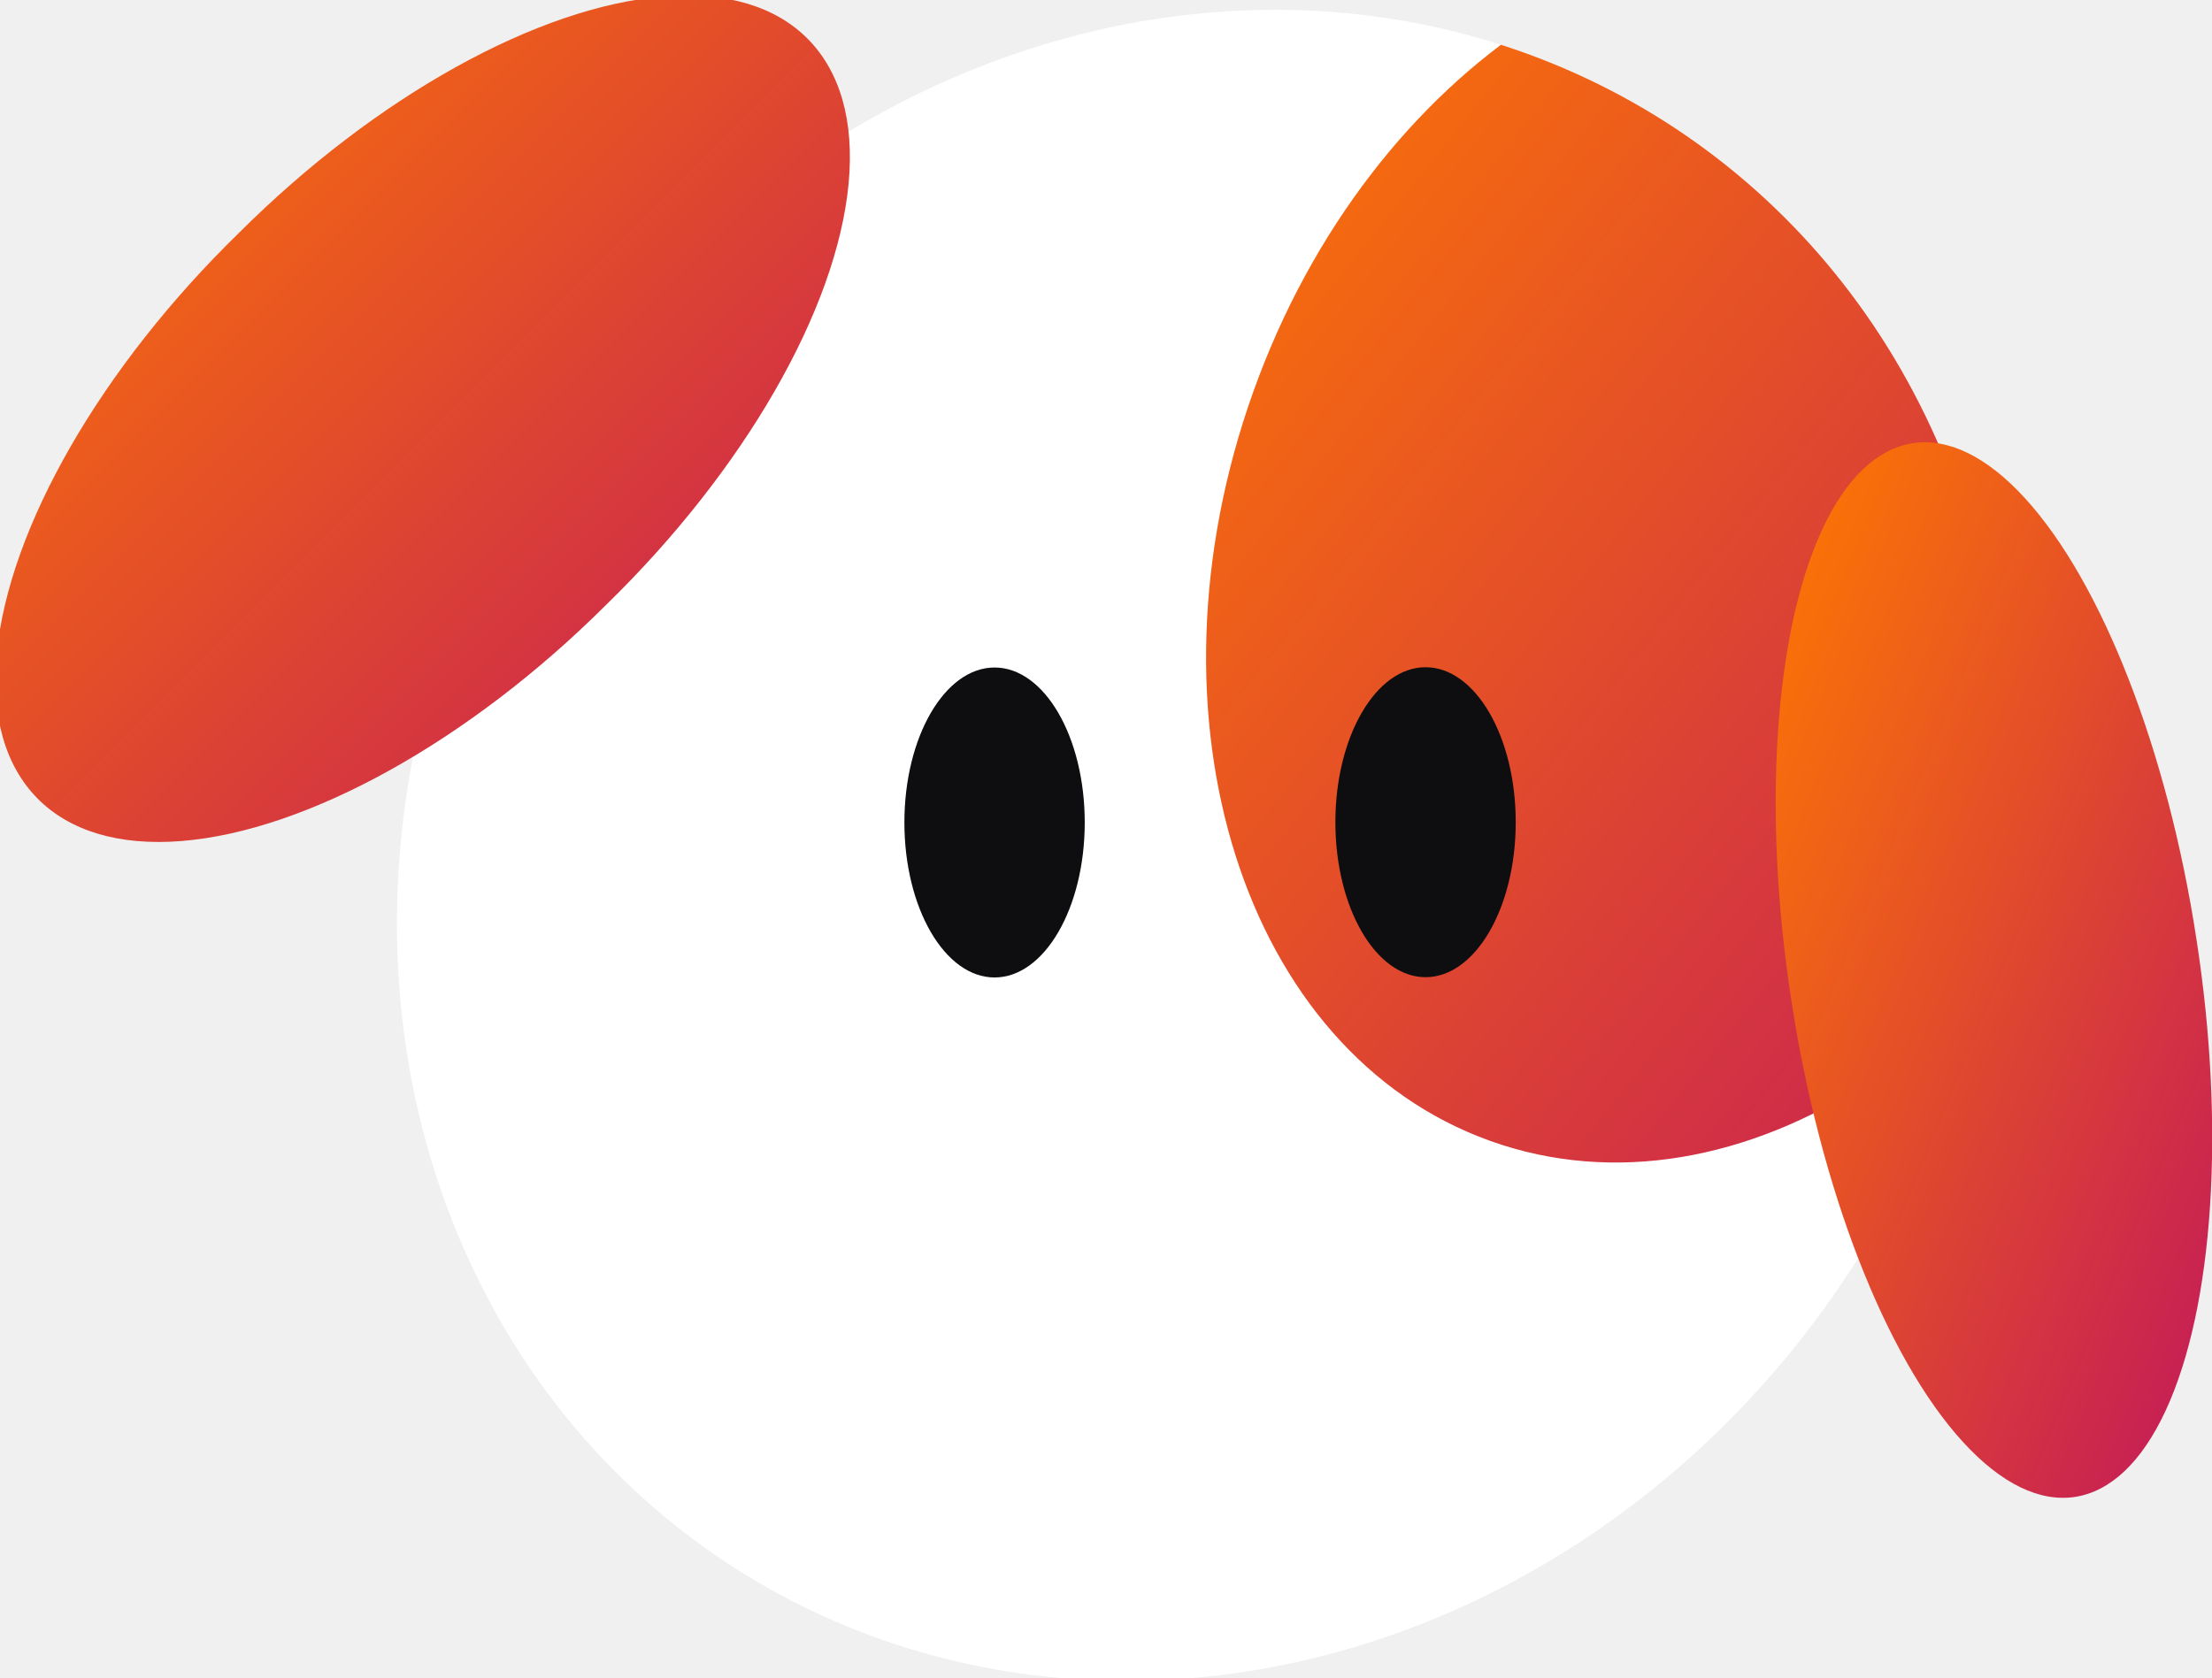
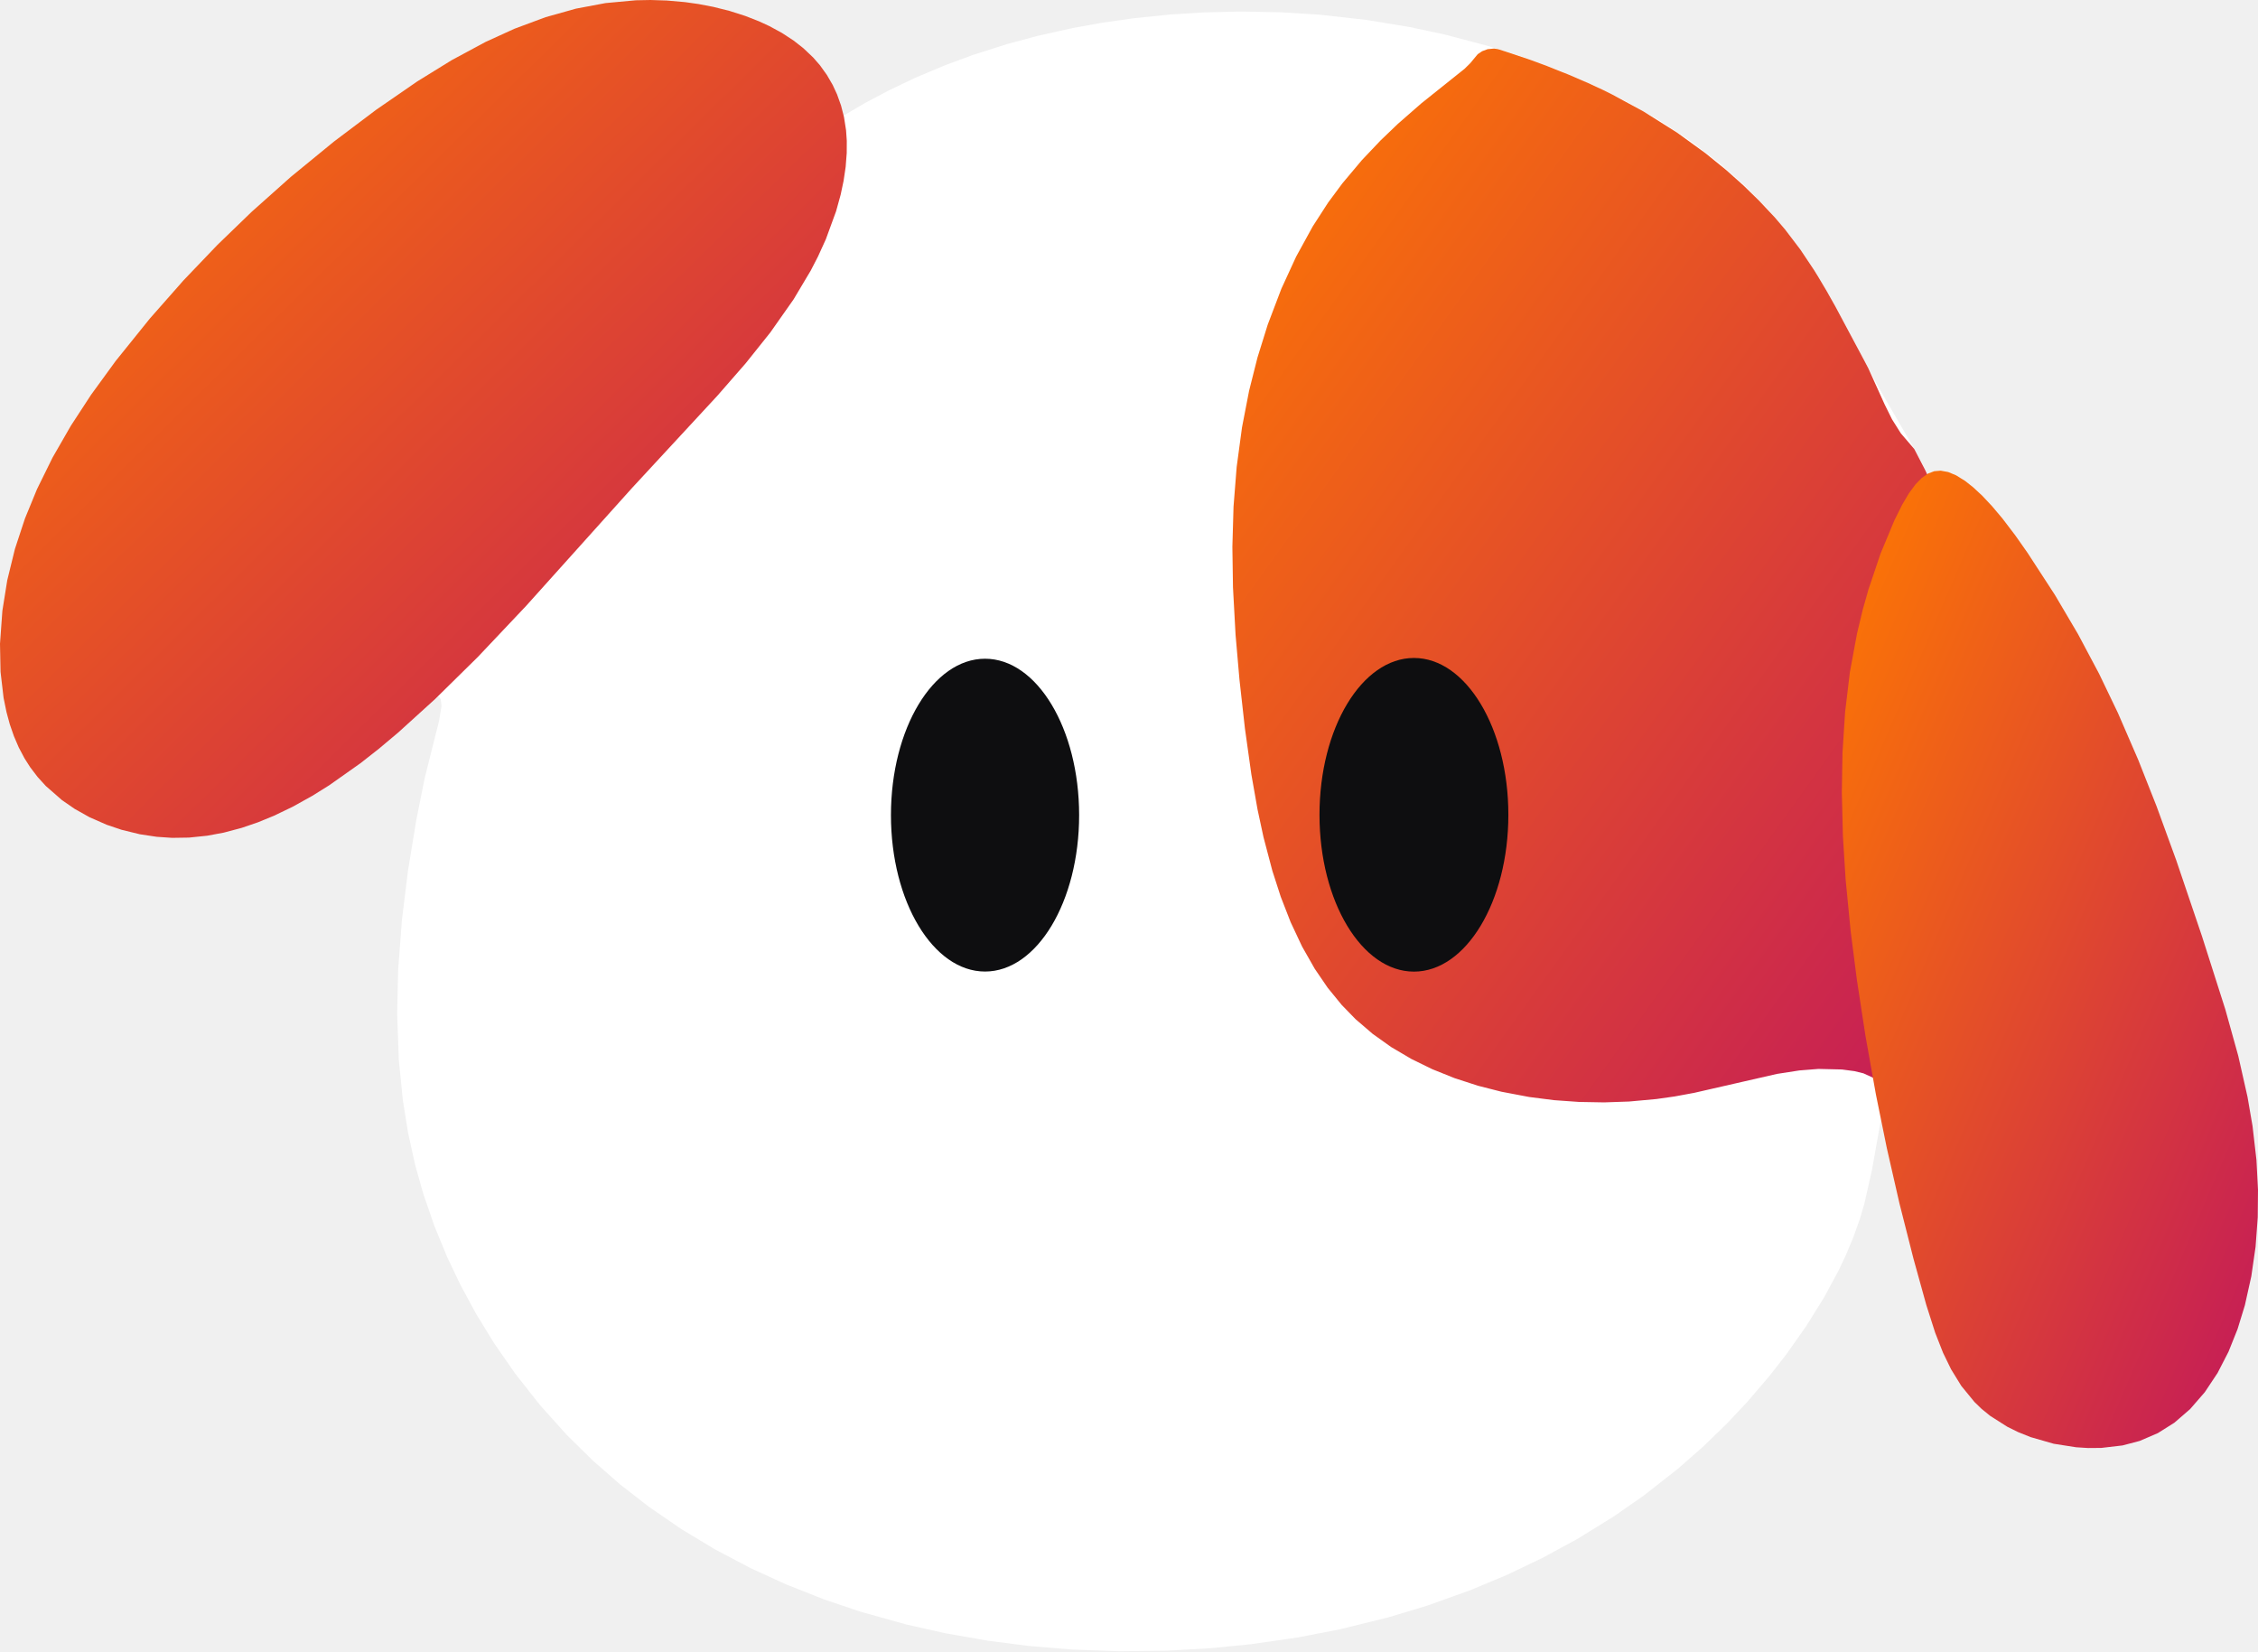
- <svg xmlns="http://www.w3.org/2000/svg" viewBox="-0.65 -0.16 864.70 656.10">
+ <svg xmlns="http://www.w3.org/2000/svg" viewBox="-0.61 11.74 864.63 632.27">
  <defs>
    <linearGradient id="g" x1="0" y1="0" x2="1" y2="1">
      <stop offset="0" stop-color="#FF7A00" />
      <stop offset="1" stop-color="#C2185B" />
    </linearGradient>
  </defs>
  <defs>
    <clipPath id="m4">
-       <path d="M721.53 498.31A303.51 334.82 33.59 1 1 215.89 162.46A303.51 334.82 33.59 1 1 721.53 498.31Z" />
+       <path d="M460.43 16.49L447.70 17.28L433.75 18.70L421.15 20.49L409.90 22.53L396.30 25.58L385.30 28.54L372.07 32.74L361.43 36.66L349.83 41.54L339.62 46.41L330.73 51.12L319.88 57.50L310.35 63.68L300.02 70.99L289.96 78.74L280.16 86.89L268.73 97.14L258.56 106.94L248.68 117.07L235.65 131.33L223.98 145.04L216.00 155.08L206.13 168.46L199.00 179.01L192.95 188.71L186.70 199.73L181.51 209.87L176.78 220.23L170.82 235.59L163.78 257.01L157.56 273.97L156.45 278.36L156.55 279.74L156.81 280.17L157.76 280.49L159.94 280.05L165.00 278.26L166.83 278.21L167.64 278.68L168.16 279.50L168.46 282.08L167.52 287.76L162.04 309.57L158.77 325.89L155.65 344.93L153.28 364.09L151.84 383.30L151.47 399.94L152.12 417.78L153.64 432.96L155.65 445.51L158.40 457.94L161.52 469.00L165.71 481.13L170.60 493.03L175.59 503.52L181.74 514.89L188.50 525.92L196.60 537.60L206.16 549.75L216.44 561.20L226.43 571.03L236.92 580.20L247.89 588.72L260.35 597.28L273.30 605.08L286.69 612.13L300.48 618.45L314.63 624.05L329.10 628.93L346.33 633.74L361.34 637.11L377.82 640.00L393.17 641.97L409.92 643.36L428.03 644.01L446.15 643.80L462.92 642.85L478.33 641.33L496.15 638.76L512.51 635.60L531.10 631.01L545.73 626.60L562.45 620.62L576.46 614.76L590.13 608.22L603.43 600.99L617.38 592.36L628.79 584.42L641.76 574.25L651.34 565.85L660.55 556.94L668.50 548.49L676.95 538.60L683.41 530.32L691.01 519.54L697.93 508.41L703.44 498.18L706.16 492.44L709.05 485.54L711.52 478.63L713.23 472.87L716.22 459.63L720.45 435.85L721.29 432.41L722.18 429.96L722.78 428.99L723.36 428.60L723.92 428.83L724.44 429.69L725.28 433.46L726.73 444.06L727.57 446.23L728.31 446.45L729.17 445.77L730.13 444.37L732.74 439.03L737.79 426.93L742.33 414.63L747.75 397.32L752.36 378.72L755.86 359.99L758.51 339.77L759.86 323.17L760.44 306.48L760.17 289.76L759.24 275.66L757.44 260.37L754.78 245.23L751.53 231.52L747.47 218.04L744.91 210.80L741.63 202.54L735.34 189.08L731.92 182.77L718.74 160.08L700.56 126.04L694.54 115.92L688.77 107.28L682.55 99.11L675.90 91.39L667.01 82.38L657.55 74.04L646.54 65.62L634.96 57.96L621.78 50.43L610.41 44.79L596.41 38.74L582.10 33.44L568.76 29.22L552.77 25.00L539.08 22.08L522.75 19.39L505.03 17.40L489.76 16.44L474.46 16.16Z" />
    </clipPath>
  </defs>
-   <path fill="#FFFFFF" d="M721.53 498.31A303.51 334.82 33.59 1 1 215.89 162.46A303.51 334.82 33.59 1 1 721.53 498.31Z" />
-   <path fill="url(#g)" clip-path="url(#m4)" d="M839.48 278.25A185.96 244.67 19.68 1 1 489.29 152.98A185.96 244.67 19.68 1 1 839.48 278.25Z" />
-   <path fill="url(#g)" d="M699.66 391.35A80.08 207.95 171.24 1 1 857.95 366.95A80.08 207.95 171.24 1 1 699.66 391.35Z" />
-   <path fill="url(#g)" d="M236.29 236.35A102.18 208.97 45.42 1 1 92.87 90.79A102.18 208.97 45.42 1 1 236.29 236.35Z" />
-   <path fill="#0E0E10" d="M423.39 321.45A35.25 60.60 0.00 1 1 352.89 321.45A35.25 60.60 0.00 1 1 423.39 321.45Z" />
-   <path fill="#0E0E10" d="M591.87 321.34A35.25 60.60 0.00 1 1 521.37 321.34A35.25 60.60 0.00 1 1 591.87 321.34Z" />
+   <path fill="#FFFFFF" d="M460.43 16.49L447.70 17.28L433.75 18.70L421.15 20.49L409.90 22.53L396.30 25.58L385.30 28.54L372.07 32.74L361.43 36.66L349.83 41.54L339.62 46.41L330.73 51.12L319.88 57.50L310.35 63.68L300.02 70.99L289.96 78.74L280.16 86.89L268.73 97.14L258.56 106.94L248.68 117.07L235.65 131.33L223.98 145.04L216.00 155.08L206.13 168.46L199.00 179.01L192.95 188.71L186.70 199.73L181.51 209.87L176.78 220.23L170.82 235.59L163.78 257.01L157.56 273.97L156.45 278.36L156.55 279.74L156.81 280.17L157.76 280.49L159.94 280.05L165.00 278.26L166.83 278.21L167.64 278.68L168.16 279.50L168.46 282.08L167.52 287.76L162.04 309.57L158.77 325.89L155.65 344.93L153.28 364.09L151.84 383.30L151.47 399.94L152.12 417.78L153.64 432.96L155.65 445.51L158.40 457.94L161.52 469.00L165.71 481.13L170.60 493.03L175.59 503.52L181.74 514.89L188.50 525.92L196.60 537.60L206.16 549.75L216.44 561.20L226.43 571.03L236.92 580.20L247.89 588.72L260.35 597.28L273.30 605.08L286.69 612.13L300.48 618.45L314.63 624.05L329.10 628.93L346.33 633.74L361.34 637.11L377.82 640.00L393.17 641.97L409.92 643.36L428.03 644.01L446.15 643.80L462.92 642.85L478.33 641.33L496.15 638.76L512.51 635.60L531.10 631.01L545.73 626.60L562.45 620.62L576.46 614.76L590.13 608.22L603.43 600.99L617.38 592.36L628.79 584.42L641.76 574.25L651.34 565.85L660.55 556.94L668.50 548.49L676.95 538.60L683.41 530.32L691.01 519.54L697.93 508.41L703.44 498.18L706.16 492.44L709.05 485.54L711.52 478.63L713.23 472.87L716.22 459.63L720.45 435.85L721.29 432.41L722.18 429.96L722.78 428.99L723.36 428.60L723.92 428.83L724.44 429.69L725.28 433.46L726.73 444.06L727.57 446.23L728.31 446.45L729.17 445.77L730.13 444.37L732.74 439.03L737.79 426.93L742.33 414.63L747.75 397.32L752.36 378.72L755.86 359.99L758.51 339.77L759.86 323.17L760.44 306.48L760.17 289.76L759.24 275.66L757.44 260.37L754.78 245.23L751.53 231.52L747.47 218.04L744.91 210.80L741.63 202.54L735.34 189.08L731.92 182.77L718.74 160.08L700.56 126.04L694.54 115.92L688.77 107.28L682.55 99.11L675.90 91.39L667.01 82.38L657.55 74.04L646.54 65.62L634.96 57.96L621.78 50.43L610.41 44.79L596.41 38.74L582.10 33.44L568.76 29.22L552.77 25.00L539.08 22.08L522.75 19.39L505.03 17.40L489.76 16.44L474.46 16.16Z" />
+   <path fill="url(#g)" clip-path="url(#m4)" d="M471.29 221.12L471.52 236.61L472.51 254.81L474.00 271.94L476.09 290.63L478.56 308.27L480.93 321.71L483.21 332.31L486.60 345.17L489.81 355.11L493.60 364.85L497.98 374.17L502.84 382.71L507.78 389.95L513.16 396.54L518.45 401.98L525.03 407.63L532.12 412.68L539.84 417.23L547.88 421.16L556.35 424.56L565.31 427.47L574.32 429.77L584.96 431.79L594.46 433.00L604.05 433.68L613.66 433.85L623.23 433.52L633.66 432.57L640.64 431.58L648.12 430.20L679.82 422.95L688.39 421.62L695.70 421.04L704.66 421.25L709.51 421.89L712.94 422.73L716.55 424.37L719.24 426.69L720.95 427.80L723.58 428.83L726.57 430.51L728.46 431.05L730.86 431.14L733.19 430.59L735.30 429.44L737.03 427.78L738.17 425.92L739.18 423.34L744.39 408.47L748.40 394.97L751.23 383.76L753.87 371.33L756.26 357.44L757.79 346.17L759.12 333.43L759.86 323.18L760.38 310.41L760.38 296.17L759.91 284.61L758.88 271.88L757.44 260.35L755.58 249.25L753.42 239.06L750.57 228.04L746.74 215.89L742.67 205.05L738.07 194.59L732.41 183.68L727.26 177.67L723.87 172.28L721.05 166.58L714.78 152.71L704.47 133.13L697.33 120.47L693.17 113.78L688.76 107.26L683.38 100.13L678.90 94.88L673.00 88.61L667.02 82.77L660.41 76.87L652.47 70.42L641.56 62.51L628.67 54.39L615.13 47.06L603.65 41.75L588.18 35.59L573.25 30.59L571.48 30.33L569.02 30.57L566.93 31.35L565.25 32.48L562.37 35.94L560.19 38.09L543.72 51.25L534.68 59.15L528.03 65.52L520.84 73.10L513.40 81.96L507.94 89.33L502.07 98.42L495.70 110.02L490.06 122.28L484.83 136.03L480.90 148.64L477.69 161.38L474.98 175.37L472.93 190.57L471.73 205.77Z" />
+   <path fill="url(#g)" d="M740.06 192.17L737.75 193.03L735.24 194.77L732.88 197.20L730.36 200.61L727.74 205.05L724.79 210.99L719.48 223.74L714.85 237.48L712.70 245.09L710.50 254.22L707.75 269.08L705.91 284.43L704.92 299.93L704.66 315.08L705.08 332.00L706.11 348.45L708.03 368.19L710.40 386.76L713.71 408.37L717.70 430.76L721.90 451.40L726.73 472.55L732.12 493.79L737.02 511.46L740.41 522.06L743.42 529.73L746.49 536.04L750.40 542.40L755.44 548.56L758.12 551.16L761.49 553.90L768.05 558.07L772.12 560.08L776.91 562.01L785.82 564.57L794.39 565.91L798.96 566.20L804.02 566.16L812.15 565.21L818.72 563.48L825.67 560.49L831.98 556.52L838.01 551.31L843.66 544.80L848.55 537.44L852.72 529.34L856.19 520.67L858.99 511.55L861.46 500.44L863.09 489.14L863.92 477.87L864.02 467.33L863.42 455.85L861.93 442.93L860.01 431.77L856.45 416.00L851.52 398.29L842.58 370.26L832.71 341.13L825.19 320.49L818.16 302.69L810.39 284.76L803.17 269.72L795.12 254.58L786.27 239.56L775.78 223.43L771.09 216.75L766.18 210.30L762.16 205.53L758.39 201.52L754.93 198.31L751.84 195.87L748.40 193.74L745.40 192.49L742.50 191.96Z" />
+   <path fill="url(#g)" d="M254.75 11.94L248.47 11.74L242.87 11.85L231.27 12.92L219.94 15.05L208.29 18.32L196.36 22.76L185.27 27.82L172.31 34.80L159.19 42.90L143.43 53.77L127.25 65.96L110.73 79.49L95.77 92.83L82.68 105.48L69.66 119.09L56.76 133.73L43.67 149.98L34.26 162.91L26.54 174.74L19.51 186.96L13.57 199.02L8.93 210.32L5.10 221.95L2.17 233.91L0.30 245.61L-0.61 258.24L-0.40 269.01L0.76 278.95L1.87 284.38L3.14 289.07L4.71 293.60L6.58 297.96L8.78 302.11L10.97 305.55L13.79 309.25L16.93 312.70L23.10 318.10L27.97 321.46L33.67 324.66L40.25 327.55L45.93 329.47L52.92 331.18L59.41 332.16L65.31 332.56L71.76 332.46L78.74 331.74L85.08 330.56L91.93 328.74L98.14 326.62L104.28 324.10L111.44 320.66L119.03 316.44L125.42 312.45L137.39 304.00L144.46 298.45L151.86 292.24L166.03 279.38L182.34 263.32L200.87 243.72L241.41 198.59L274.07 163.29L284.90 150.88L294.33 139.08L303.26 126.38L309.84 115.34L312.62 109.95L315.62 103.36L319.54 92.64L321.30 86.26L322.42 80.96L323.21 75.63L323.62 70.32L323.64 65.64L323.36 61.60L322.56 56.51L321.43 52.12L319.91 47.87L318.26 44.30L316.01 40.42L313.38 36.75L310.77 33.76L307.01 30.20L303.33 27.31L298.84 24.37L294.03 21.75L290.10 19.93L284.84 17.87L278.77 15.93L272.54 14.37L266.84 13.28L261.75 12.56Z" />
+   <path fill="#0E0E10" d="M412.61 323.86A36.03 59.89 0.00 1 1 340.55 323.86A36.03 59.89 0.00 1 1 412.61 323.86Z" />
+   <path fill="#0E0E10" d="M576.97 323.73A36.16 60.05 0.00 1 1 504.65 323.73A36.16 60.05 0.00 1 1 576.97 323.73Z" />
</svg>
